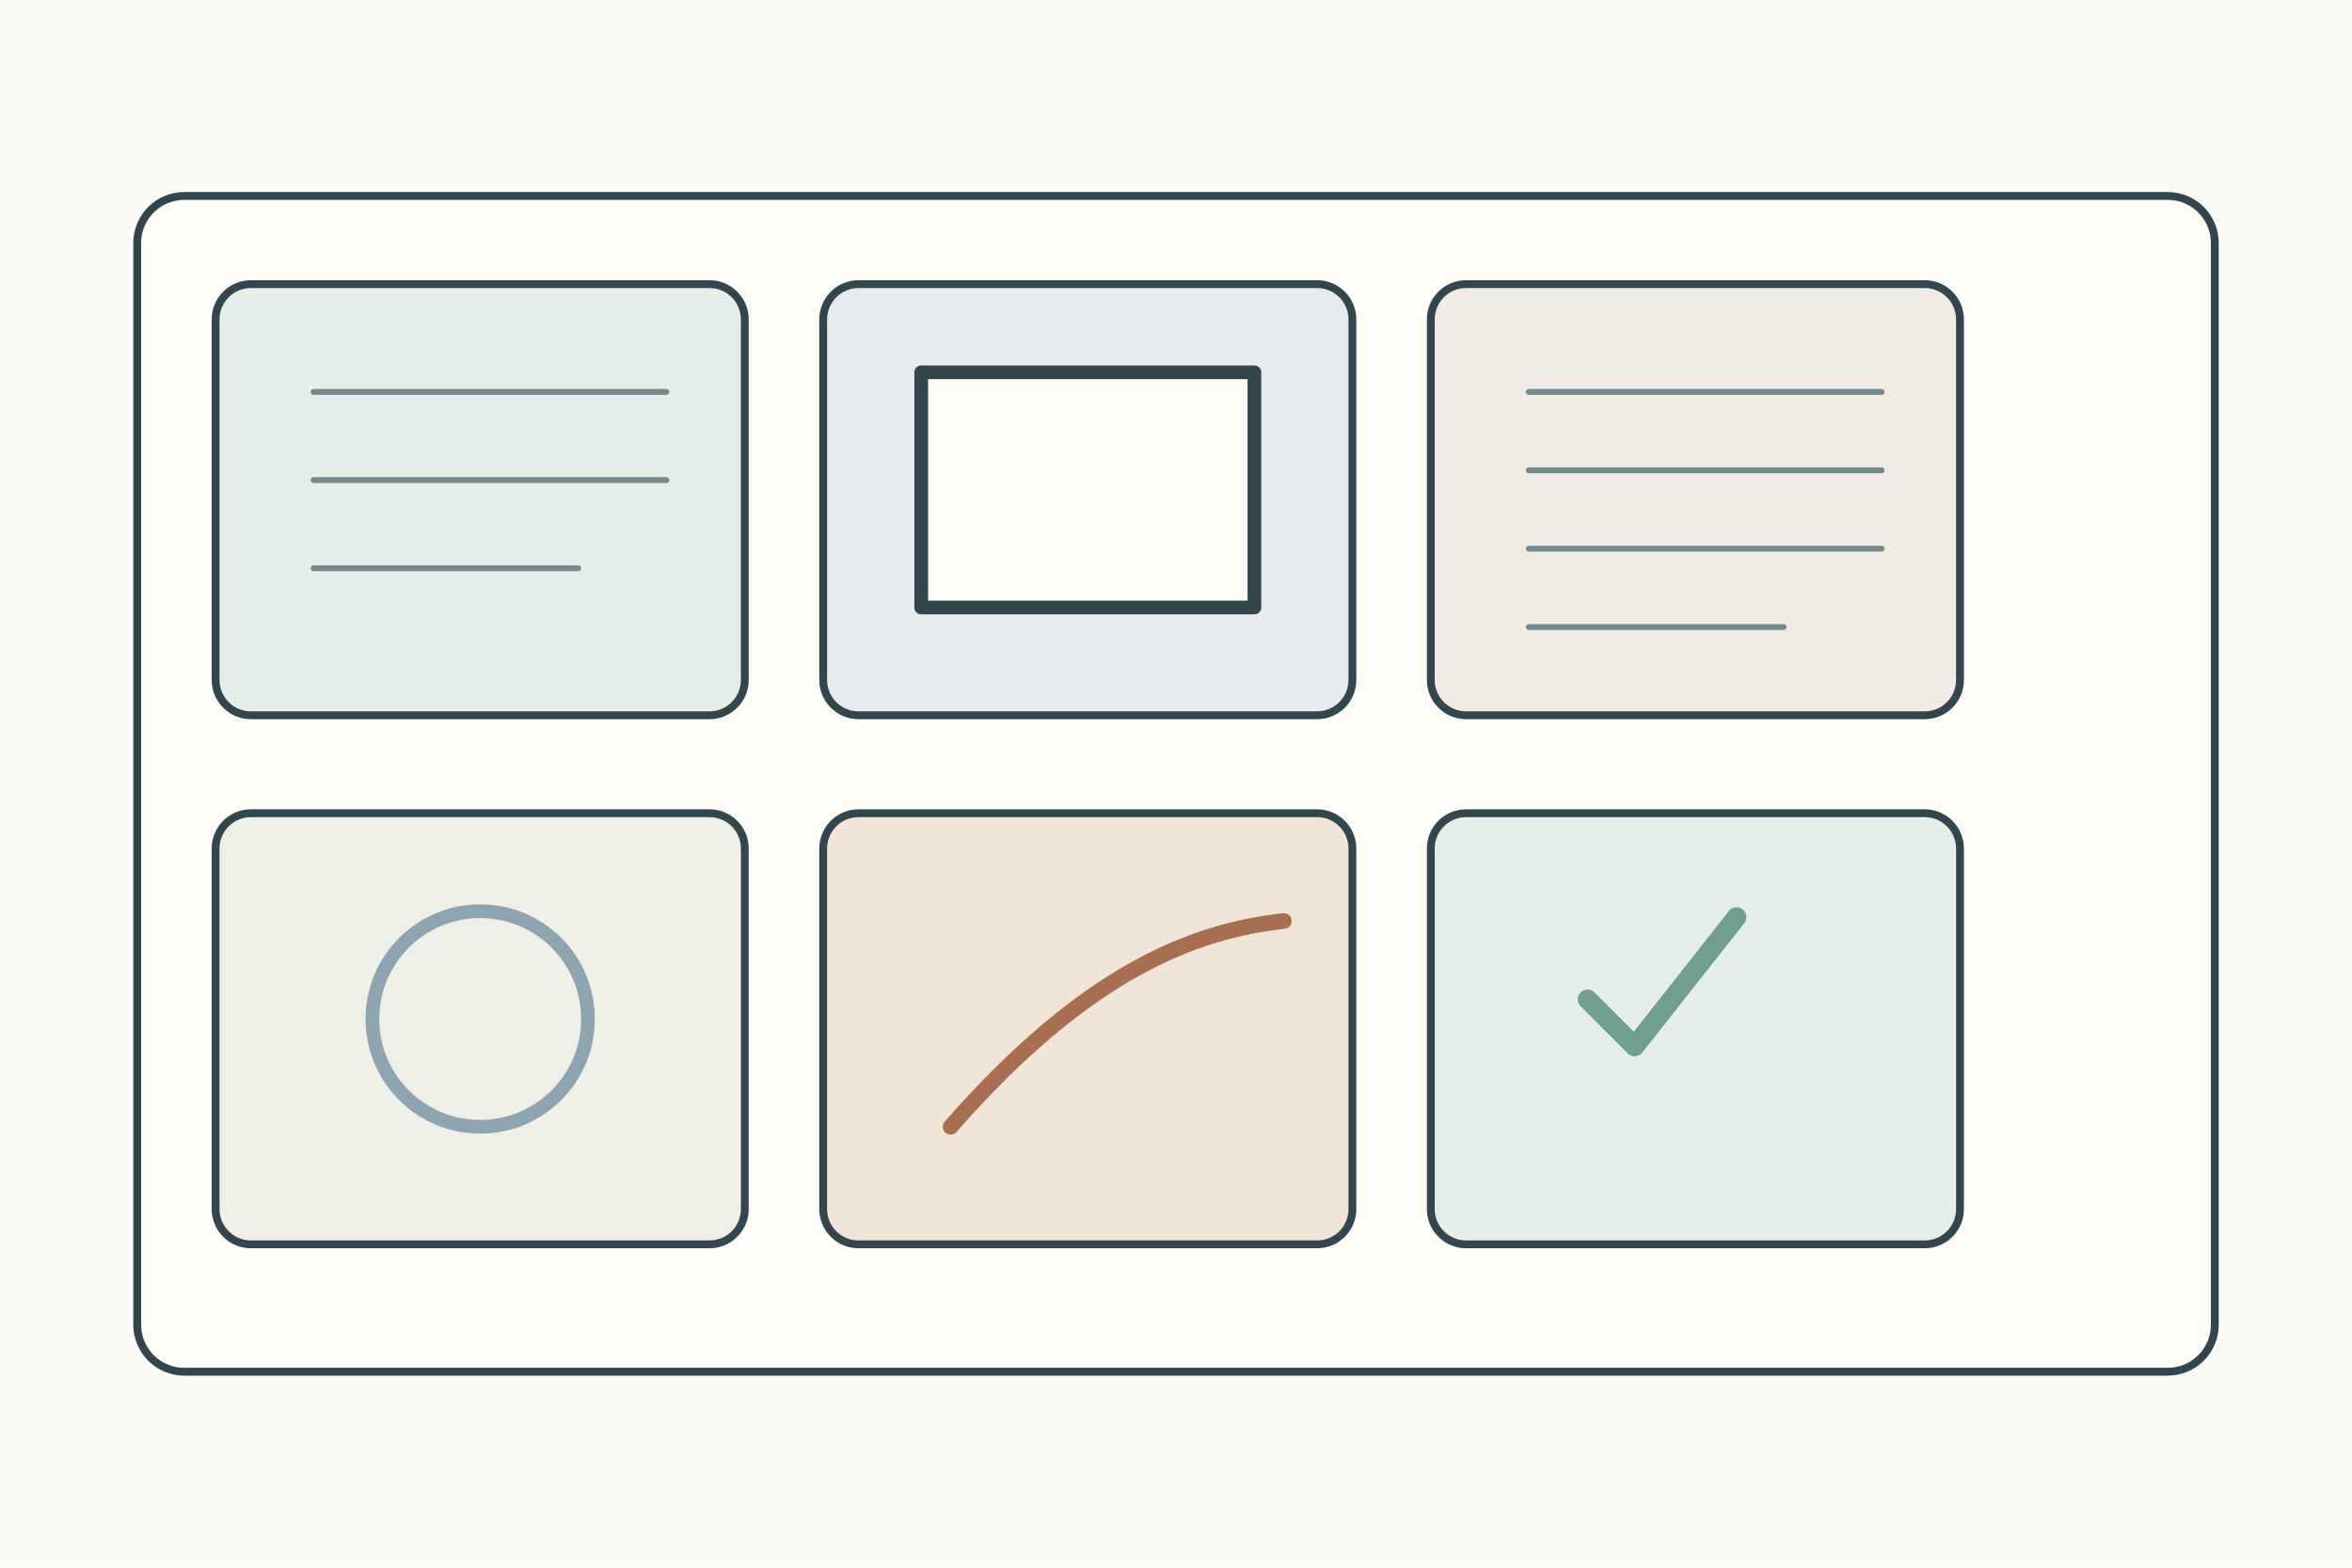
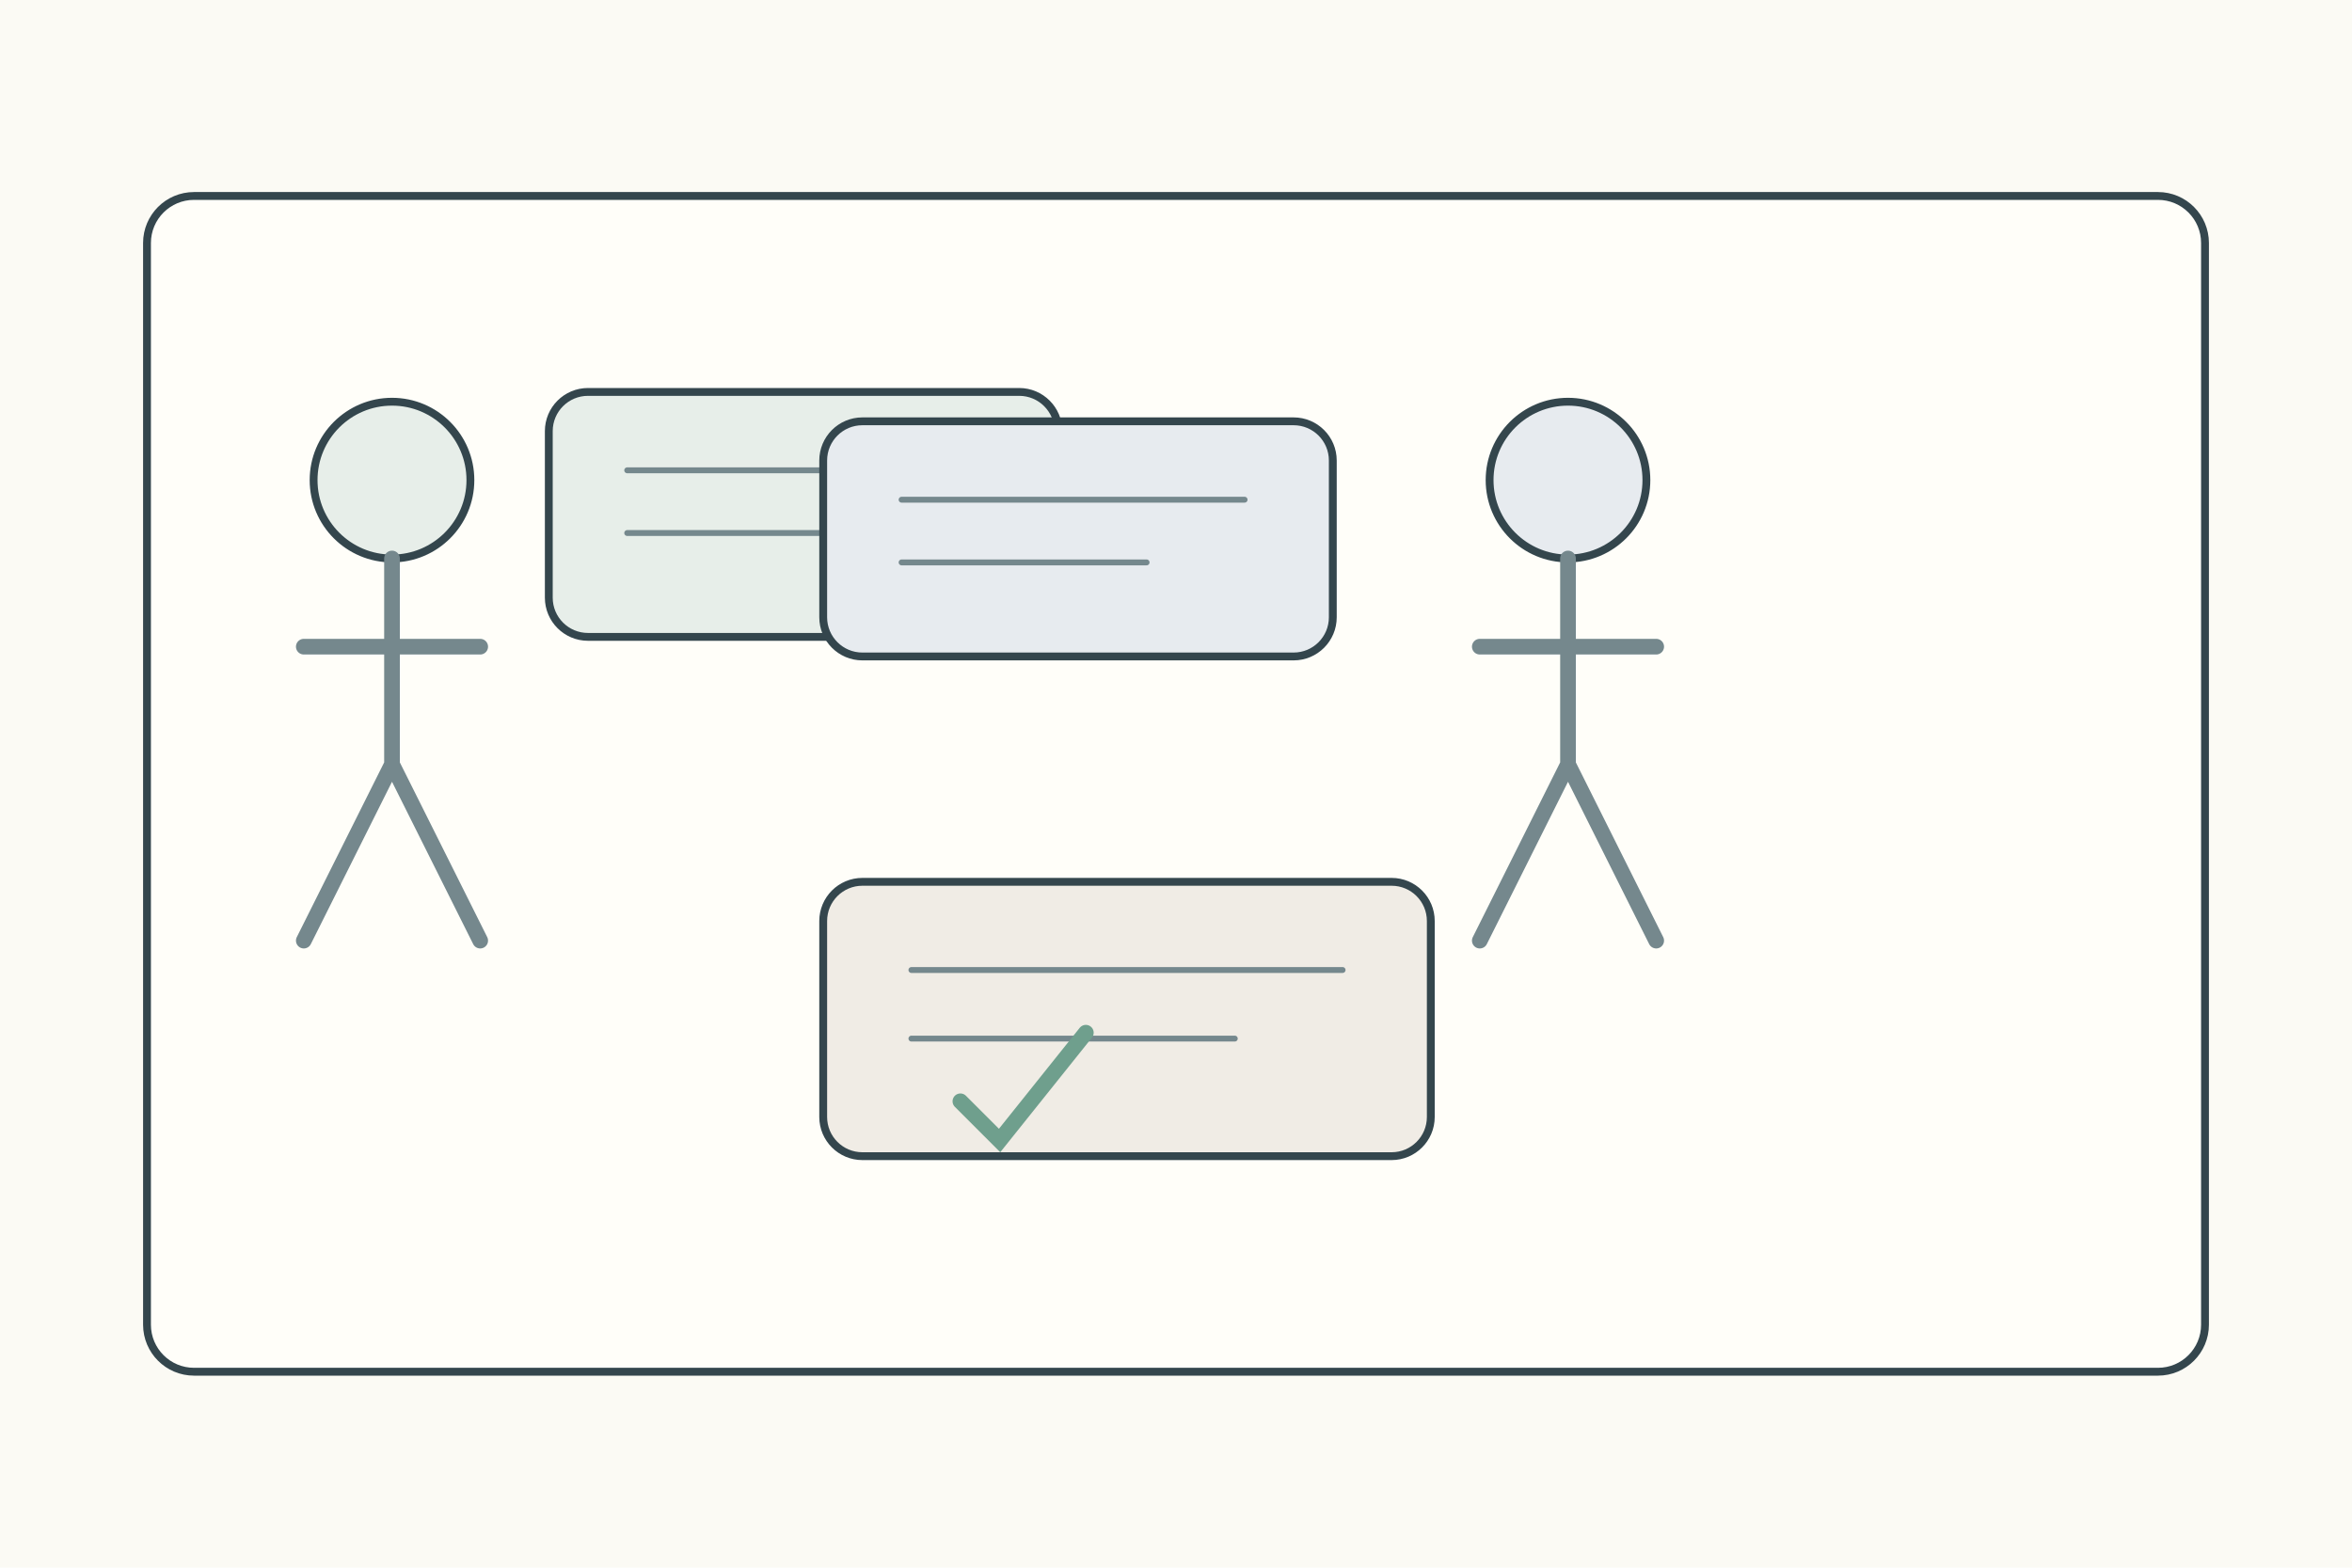
<svg xmlns="http://www.w3.org/2000/svg" width="1200" height="800">
  <rect width="1200" height="800" fill="#fbfaf4" />
-   <g stroke="#34464d" stroke-width="4" fill="none" stroke-linecap="round" stroke-linejoin="round">
-     <rect x="70" y="100" width="1060" height="600" rx="24" fill="#fffef9" />
-     <g transform="translate(110 145)">
-       <g>
-         <rect width="270" height="220" rx="18" fill="#e5eee8" />
-         <path d="M50 55h180M50 100h180M50 145h135" stroke="#75888d" stroke-width="3" />
-       </g>
-       <g transform="translate(310 0)">
-         <rect width="270" height="220" rx="18" fill="#e7ebef" />
-         <rect x="50" y="45" width="170" height="120" fill="#fffef9" stroke-width="7" />
-       </g>
-       <g transform="translate(620 0)">
-         <rect width="270" height="220" rx="18" fill="#f0ece5" />
-         <path d="M50 55h180M50 95h180M50 135h180M50 175h130" stroke="#75888d" stroke-width="3" />
-       </g>
-       <g transform="translate(0 270)">
-         <rect width="270" height="220" rx="18" fill="#eef0e8" />
-         <circle cx="135" cy="105" r="55" fill="none" stroke="#8ea4b0" stroke-width="7" />
-       </g>
-       <g transform="translate(310 270)">
-         <rect width="270" height="220" rx="18" fill="#f0e5d7" />
-         <path d="M65 160c70-80 125-100 170-105" stroke="#a66f50" stroke-width="8" />
-       </g>
-       <g transform="translate(620 270)">
-         <rect width="270" height="220" rx="18" fill="#e5eee8" />
-         <path d="M80 95l24 24 52-66" stroke="#6f9f8d" stroke-width="10" />
-       </g>
+   <g stroke="#34464d" stroke-width="4" fill="none" stroke-linecap="round">
+     <rect x="75" y="100" width="1050" height="600" rx="24" fill="#fffef9" />
+     <g transform="translate(120 180)">
+       <circle cx="80" cy="65" r="40" fill="#e7eee9" />
+       <path d="M80 105v105M35 150h90M80 210l-45 90M80 210l45 90" stroke="#75888d" stroke-width="8" />
+       <rect x="160" y="20" width="260" height="125" rx="20" fill="#e7eee9" />
+       <path d="M200 60h175M200 92h125" stroke="#75888d" stroke-width="3" />
+     </g>
+     <g transform="translate(720 180)">
+       <circle cx="80" cy="65" r="40" fill="#e7ebef" />
+       <path d="M80 105v105M35 150h90M80 210l-45 90M80 210l45 90" stroke="#75888d" stroke-width="8" />
+       <rect x="-300" y="35" width="260" height="120" rx="20" fill="#e7ebef" />
+       <path d="M-260 75h175M-260 107h125" stroke="#75888d" stroke-width="3" />
+     </g>
+     <g transform="translate(420 450)">
+       <rect width="310" height="140" rx="20" fill="#f0ece5" />
+       <path d="M45 45h220M45 80h165" stroke="#75888d" stroke-width="3" />
+       <path d="M70 112l20 20 44-55" stroke="#6f9f8d" stroke-width="8" />
    </g>
  </g>
</svg>
